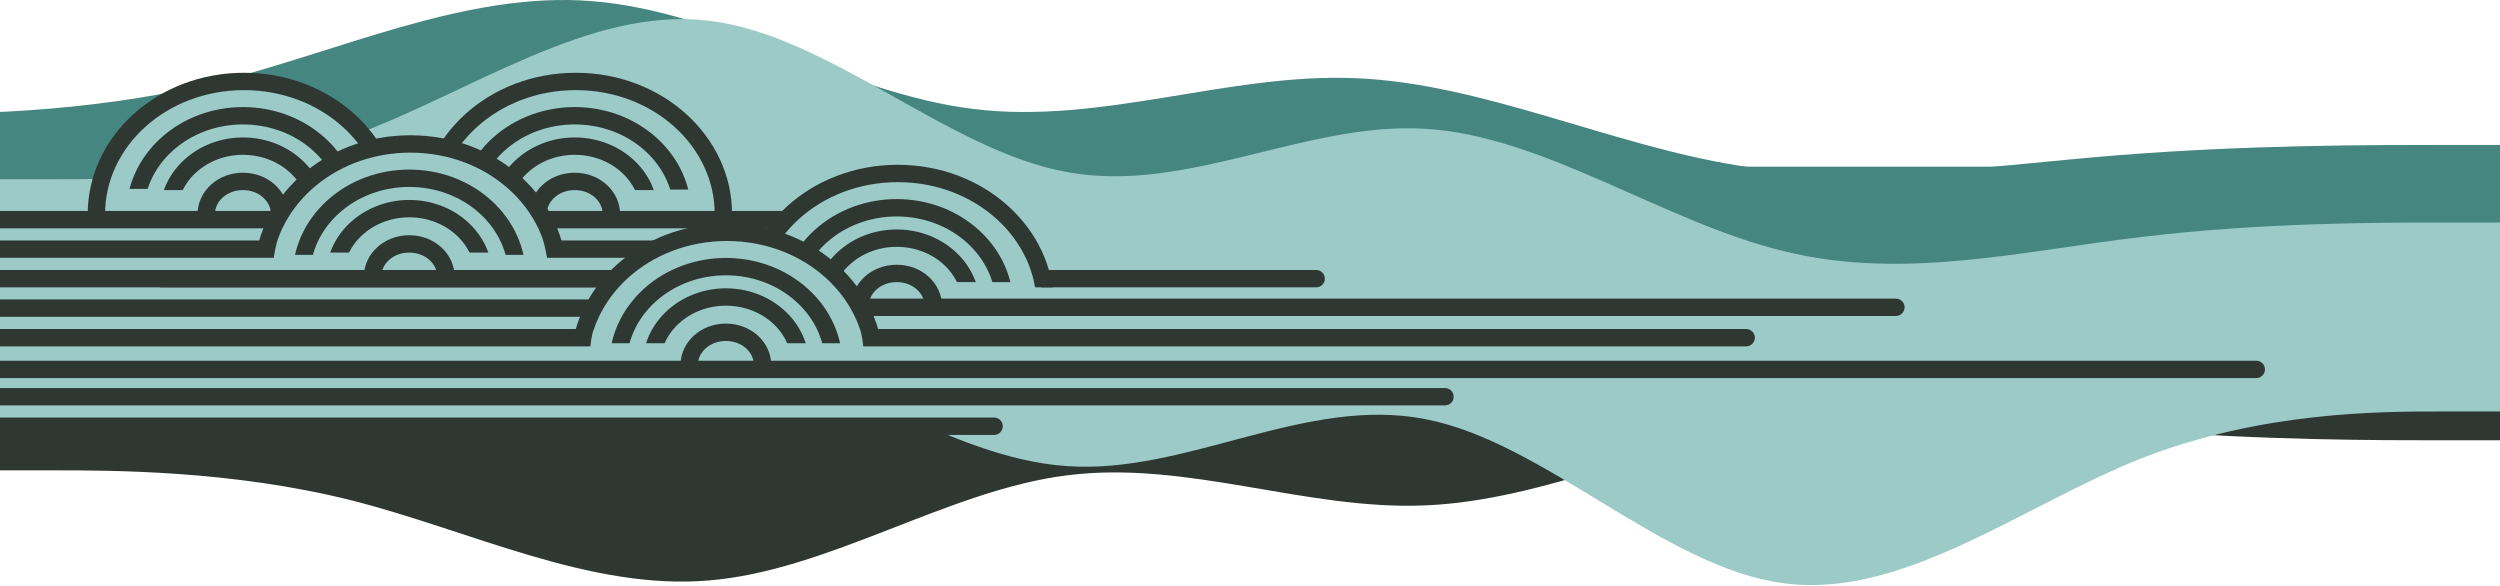
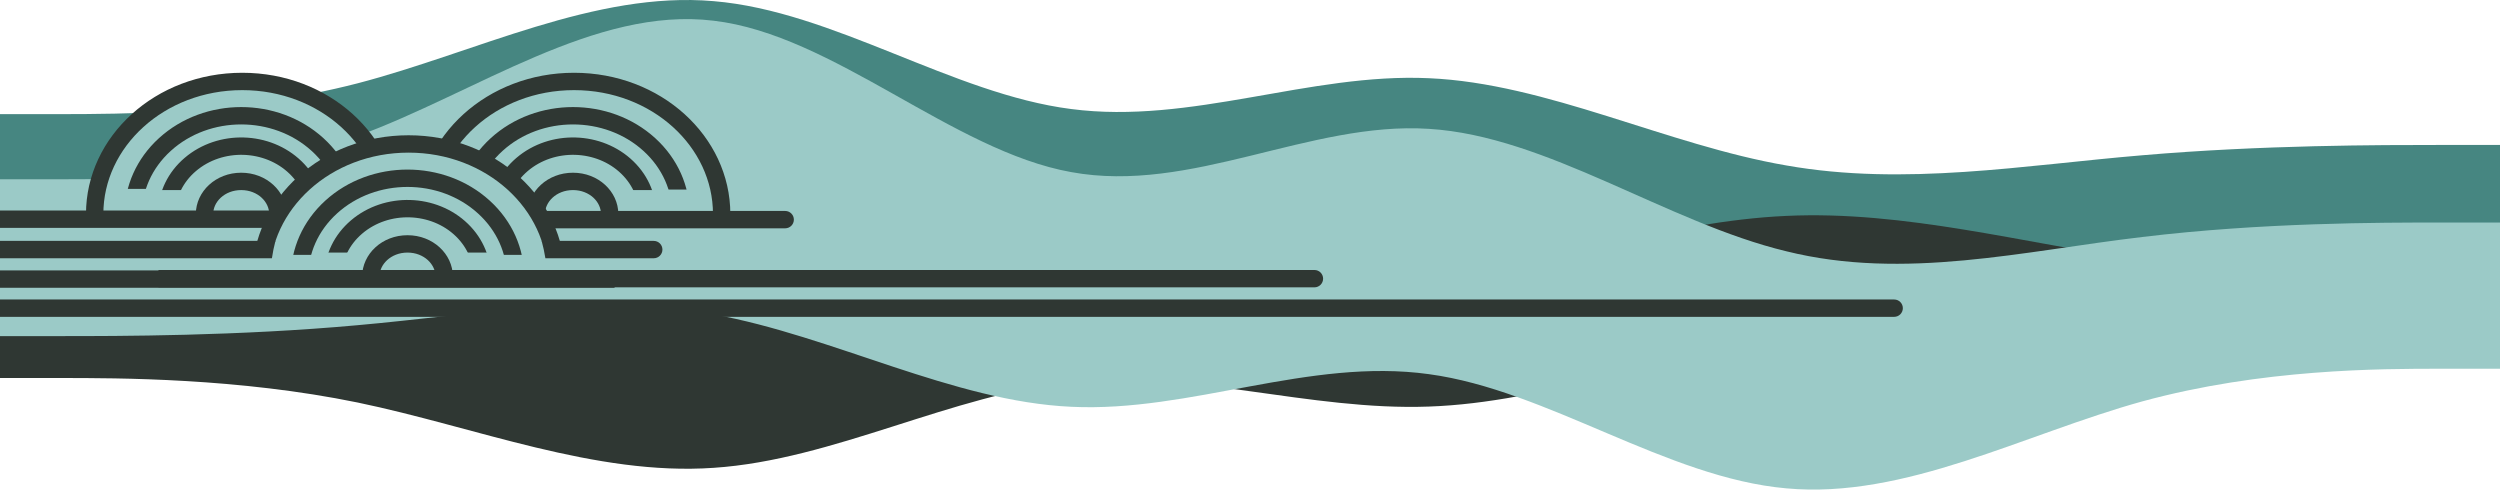
- <svg xmlns="http://www.w3.org/2000/svg" width="1440" height="337" viewBox="0 0 1440 337" fill="none">
-   <path d="M-98 131.806H-61.366C-24.731 131.806 48.324 131.806 122.019 125.819C194.968 120.057 268.343 107.749 340.971 119.889C414.667 131.806 488.362 167.611 560.99 170.576C634.366 173.765 707.314 143.554 781.01 152.673C854.065 161.457 927.333 209.571 1001.03 215.333C1073.76 221.319 1147.35 185.514 1219.98 167.611C1293.57 149.708 1366.3 149.708 1403.69 149.708H1440V96H1403.37C1366.73 96 1293.68 96 1219.98 96C1147.03 96 1073.66 96 1001.03 96C927.333 96 853.637 96 781.01 96C707.634 96 634.686 96 560.99 96C487.935 96 414.667 96 340.971 96C268.236 96 194.647 96 122.019 96C48.43 96 -24.304 96 -61.686 96H-98V131.806Z" fill="#468681" />
-   <path d="M1440 83.493H1403.37C1366.73 83.493 1293.68 83.493 1219.98 89.429C1147.03 95.144 1073.66 107.349 1001.03 95.31C927.333 83.493 853.638 47.986 781.01 45.045C707.634 41.883 634.686 71.842 560.99 62.799C487.935 54.089 414.667 6.376 340.971 0.661C268.236 -5.275 194.647 30.232 122.02 47.986C48.43 65.739 -24.304 65.739 -61.686 65.739H-98V119H-61.366C-24.731 119 48.324 119 122.02 119C194.968 119 268.343 119 340.971 119C414.667 119 488.363 119 560.99 119C634.366 119 707.314 119 781.01 119C854.065 119 927.333 119 1001.03 119C1073.76 119 1147.35 119 1219.98 119C1293.57 119 1366.3 119 1403.69 119H1440V83.493Z" fill="#468681" />
-   <path d="M-4 210.667H30.3C64.6 210.667 133 210.667 202 214.589C270.3 218.364 339 226.427 407 218.474C476 210.667 545 187.211 613 185.268C681.7 183.179 750 202.971 819 196.997C887.4 191.242 956 159.722 1025 155.947C1093.1 152.026 1162 175.482 1230 187.211C1298.9 198.939 1367 198.939 1402 198.939H1436V234.124H1401.7C1367.4 234.124 1299 234.124 1230 234.124C1161.7 234.124 1093 234.124 1025 234.124C956 234.124 887 234.124 819 234.124C750.3 234.124 682 234.124 613 234.124C544.6 234.124 476 234.124 407 234.124C338.9 234.124 270 234.124 202 234.124C133.1 234.124 65 234.124 30 234.124H-4V210.667Z" fill="#2F3733" />
-   <path d="M1440 253.612H1405.6C1371.21 253.612 1302.62 253.612 1233.43 247.825C1164.94 242.255 1096.05 230.357 1027.86 242.093C958.667 253.612 889.475 288.224 821.286 291.09C752.395 294.173 683.906 264.969 614.714 273.784C546.124 282.275 477.333 328.785 408.142 334.355C339.852 340.142 270.761 305.53 202.572 288.224C133.481 270.918 65.192 270.918 30.094 270.918H-4V219H30.395C64.79 219 133.38 219 202.572 219C271.062 219 339.953 219 408.142 219C477.333 219 546.525 219 614.714 219C683.605 219 752.094 219 821.286 219C889.876 219 958.667 219 1027.86 219C1096.15 219 1165.24 219 1233.43 219C1302.52 219 1370.81 219 1405.91 219H1440V253.612Z" fill="#2F3733" />
-   <path d="M-4 210.007H30.395C64.791 210.007 133.381 210.007 202.572 200.977C271.062 192.286 339.953 173.721 408.142 192.033C477.333 210.007 546.525 264.013 614.714 268.486C683.605 273.296 752.094 227.728 821.286 241.482C889.876 254.731 958.667 327.302 1027.86 335.994C1096.15 345.023 1165.24 291.017 1233.43 264.013C1302.52 237.01 1370.81 237.01 1405.91 237.01H1440V156H1405.6C1371.21 156 1302.62 156 1233.43 156C1164.94 156 1096.05 156 1027.86 156C958.667 156 889.475 156 821.286 156C752.395 156 683.906 156 614.714 156C546.124 156 477.333 156 408.142 156C339.853 156 270.761 156 202.572 156C133.481 156 65.192 156 30.094 156H-4V210.007Z" fill="#9BCAC7" />
-   <path d="M1440 128.171H1405.6C1371.21 128.171 1302.62 128.171 1233.43 136.502C1164.94 144.521 1096.05 161.65 1027.86 144.754C958.668 128.171 889.476 78.341 821.287 74.215C752.397 69.777 683.907 111.82 614.716 99.129C546.126 86.906 477.335 19.948 408.144 11.928C339.855 3.597 270.763 53.427 202.575 78.341C133.483 103.256 65.194 103.256 30.097 103.256H-3.997V178H30.398C64.793 178 133.383 178 202.575 178C271.064 178 339.955 178 408.144 178C477.335 178 546.527 178 614.716 178C683.606 178 752.096 178 821.287 178C889.877 178 958.668 178 1027.86 178C1096.15 178 1165.24 178 1233.43 178C1302.52 178 1370.81 178 1405.91 178H1440V128.171Z" fill="#9BCAC7" />
-   <rect x="-3.997" y="123.51" width="518.435" height="122" fill="#9BCAC7" />
-   <ellipse cx="140.16" cy="122.916" rx="82.596" ry="71.87" fill="#9BCAC7" />
-   <mask id="mask0_48_10611" style="mask-type:alpha" maskUnits="userSpaceOnUse" x="50" y="41" width="181" height="164">
-     <path d="M225.567 123.254C225.567 164.951 187.992 199.594 140.549 199.594C93.105 199.594 55.53 164.951 55.53 123.254C55.53 81.557 93.105 46.914 140.549 46.914C187.992 46.914 225.567 81.557 225.567 123.254Z" stroke="#252C29" stroke-width="10" stroke-miterlimit="10" />
+ <svg xmlns="http://www.w3.org/2000/svg" width="1440" height="282" viewBox="0 0 1440 282" fill="none">
+   <path d="M0 141.628H34.3C68.6 141.628 137 141.628 206 136.34C274.3 131.25 343 120.378 411 131.102C480 141.628 549 173.256 617 175.876C685.7 178.693 754 152.006 823 160.062C891.4 167.82 960 210.321 1029 215.411C1097.1 220.699 1166 189.071 1234 173.256C1302.9 157.442 1371 157.442 1406 157.442H1440V110H1405.7C1371.4 110 1303 110 1234 110C1165.7 110 1097 110 1029 110C960 110 891 110 823 110C754.3 110 686 110 617 110C548.6 110 480 110 411 110C342.9 110 274 110 206 110C137.1 110 69 110 34 110H0V141.628Z" fill="#468681" />
+   <path d="M1440 83.493H1405.7C1371.4 83.493 1303 83.493 1234 89.429C1165.7 95.144 1097 107.349 1029 95.31C960 83.493 891 47.986 823 45.045C754.3 41.883 686 71.842 617 62.799C548.6 54.089 480 6.376 411 0.661C342.9 -5.275 274 30.232 206 47.986C137.1 65.739 69 65.739 34 65.739H0V119H34.3C68.6 119 137 119 206 119C274.3 119 343 119 411 119C480 119 549 119 617 119C685.7 119 754 119 823 119C891.4 119 960 119 1029 119C1097.1 119 1166 119 1234 119C1302.9 119 1371 119 1406 119H1440V83.493Z" fill="#468681" />
+   <path d="M0 168.904H34.3C68.6 168.904 137 168.904 206 172.096C274.3 175.17 343 181.734 411 175.259C480 168.904 549 149.807 617 148.226C685.7 146.525 754 162.638 823 157.774C891.4 153.09 960 127.429 1029 124.356C1097.1 121.163 1166 140.259 1234 149.807C1302.9 159.356 1371 159.356 1406 159.356H1440V188H1405.7C1371.4 188 1303 188 1234 188C1165.7 188 1097 188 1029 188C960 188 891 188 823 188C754.3 188 686 188 617 188C548.6 188 480 188 411 188C342.9 188 274 188 206 188C137.1 188 69 188 34 188H0V168.904Z" fill="#2F3733" />
+   <path d="M1440 203.616H1405.7C1371.4 203.616 1303 203.616 1234 198.897C1165.7 194.353 1097 184.649 1029 194.221C960 203.616 891 231.848 823 234.185C754.3 236.7 686 212.88 617 220.07C548.6 226.995 480 264.931 411 269.474C342.9 274.194 274 245.963 206 231.848C137.1 217.732 69 217.732 34 217.732H0V175.385H34.3C68.6 175.385 137 175.385 206 175.385C274.3 175.385 343 175.385 411 175.385C480 175.385 549 175.385 617 175.385C685.7 175.385 754 175.385 823 175.385C891.4 175.385 960 175.385 1029 175.385C1097.1 175.385 1166 175.385 1234 175.385C1302.9 175.385 1371 175.385 1406 175.385H1440V203.616Z" fill="#2F3733" />
+   <path d="M0 193.596H34.3C68.6 193.596 137 193.596 206 187.31C274.3 181.26 343 168.336 411 181.083C480 193.596 549 231.192 617 234.305C685.7 237.653 754 205.932 823 215.507C891.4 224.73 960 275.249 1029 281.3C1097.1 287.585 1166 249.989 1234 231.192C1302.9 212.394 1371 212.394 1406 212.394H1440V156H1405.7C1371.4 156 1303 156 1234 156C1165.7 156 1097 156 1029 156C960 156 891 156 823 156C754.3 156 686 156 617 156C548.6 156 480 156 411 156C342.9 156 274 156 206 156C137.1 156 69 156 34 156H0V193.596Z" fill="#9BCAC7" />
+   <path d="M1440 128.171H1405.7C1371.4 128.171 1303 128.171 1234 136.502C1165.7 144.521 1097 161.65 1029 144.754C960 128.171 891 78.341 823 74.215C754.3 69.777 686 111.82 617 99.129C548.6 86.906 480 19.948 411 11.928C342.9 3.597 274 53.427 206 78.341C137.1 103.256 69 103.256 34 103.256H0V178H34.3C68.6 178 137 178 206 178C274.3 178 343 178 411 178C480 178 549 178 617 178C685.7 178 754 178 823 178C891.4 178 960 178 1029 178C1097.1 178 1166 178 1234 178C1302.9 178 1371 178 1406 178H1440V128.171Z" fill="#9BCAC7" />
+   <rect y="124" width="513" height="54" fill="#9BCAC7" />
+   <ellipse cx="139.5" cy="114.5" rx="82.5" ry="63.5" fill="#9BCAC7" />
+   <mask id="mask0_120_2228" style="mask-type:alpha" maskUnits="userSpaceOnUse" x="49" y="41" width="181" height="164">
+     <path d="M224.567 123.254C224.567 164.951 186.992 199.594 139.549 199.594C92.105 199.594 54.53 164.951 54.53 123.254C54.53 81.557 92.105 46.914 139.549 46.914C186.992 46.914 224.567 81.557 224.567 123.254Z" stroke="#252C29" stroke-width="10" stroke-miterlimit="10" />
  </mask>
-   <g mask="url(#mask0_48_10611)">
-     <rect x="0.88" y="-18.401" width="278.56" height="142.125" fill="#2F3733" />
+   <g mask="url(#mask0_120_2228)">
+     <rect x="-0.12" y="-18.401" width="278.56" height="142.125" fill="#2F3733" />
  </g>
-   <mask id="mask1_48_10611" style="mask-type:alpha" maskUnits="userSpaceOnUse" x="72" y="61" width="136" height="124">
-     <path d="M183.899 83.243C208.18 105.335 208.18 141.155 183.899 163.247C159.618 185.34 120.25 185.34 95.969 163.247C71.688 141.155 71.688 105.335 95.969 83.243C120.25 61.15 159.618 61.15 183.899 83.243Z" stroke="#252C29" stroke-width="10" stroke-miterlimit="10" />
+   <mask id="mask1_120_2228" style="mask-type:alpha" maskUnits="userSpaceOnUse" x="71" y="61" width="136" height="124">
+     <path d="M182.899 83.243C207.18 105.335 207.18 141.155 182.899 163.247C158.618 185.34 119.25 185.34 94.969 163.247C70.688 141.155 70.688 105.335 94.969 83.243C119.25 61.15 158.618 61.15 182.899 83.243Z" stroke="#252C29" stroke-width="10" stroke-miterlimit="10" />
  </mask>
-   <g mask="url(#mask1_48_10611)">
-     <path d="M3.384 -1.177H280.846V108.798H141.736H3.384V-1.177Z" fill="#2F3733" />
+   <g mask="url(#mask1_120_2228)">
+     <path d="M2.384 -1.177H279.846V108.798H140.736H2.384V-1.177Z" fill="#2F3733" />
  </g>
-   <mask id="mask2_48_10611" style="mask-type:alpha" maskUnits="userSpaceOnUse" x="91" y="79" width="98" height="89">
-     <path d="M171.255 96.509C187.432 112.216 186.582 136.923 169.263 151.69C151.943 166.457 124.791 165.625 108.614 149.919C92.437 134.212 93.287 109.505 110.606 94.738C127.926 79.971 155.078 80.803 171.255 96.509Z" stroke="#252C29" stroke-width="10" stroke-miterlimit="10" />
+   <mask id="mask2_120_2228" style="mask-type:alpha" maskUnits="userSpaceOnUse" x="90" y="79" width="98" height="89">
+     <path d="M170.255 96.51C186.432 112.217 185.582 136.923 168.263 151.691C150.943 166.458 123.791 165.626 107.614 149.919C91.437 134.212 92.287 109.506 109.606 94.739C126.926 79.971 154.078 80.803 170.255 96.51Z" stroke="#252C29" stroke-width="10" stroke-miterlimit="10" />
  </mask>
-   <g mask="url(#mask2_48_10611)">
-     <rect x="2.721" y="-0.477" width="277.684" height="109.96" fill="#2F3733" />
+   <g mask="url(#mask2_120_2228)">
+     <rect x="1.721" y="-0.477" width="277.684" height="109.96" fill="#2F3733" />
  </g>
-   <mask id="mask3_48_10611" style="mask-type:alpha" maskUnits="userSpaceOnUse" x="113" y="99" width="54" height="49">
-     <path d="M161.049 123.254C161.049 133.185 152.047 142.021 139.927 142.021C127.807 142.021 118.805 133.185 118.805 123.254C118.805 113.322 127.807 104.486 139.927 104.486C152.047 104.486 161.049 113.322 161.049 123.254Z" stroke="#252C29" stroke-width="10" stroke-miterlimit="10" />
+   <mask id="mask3_120_2228" style="mask-type:alpha" maskUnits="userSpaceOnUse" x="112" y="99" width="54" height="49">
+     <path d="M160.049 123.254C160.049 133.185 151.047 142.022 138.927 142.022C126.807 142.022 117.805 133.185 117.805 123.254C117.805 113.323 126.807 104.486 138.927 104.486C151.047 104.486 160.049 113.323 160.049 123.254Z" stroke="#252C29" stroke-width="10" stroke-miterlimit="10" />
  </mask>
-   <g mask="url(#mask3_48_10611)">
-     <rect x="2.721" y="-0.477" width="277.684" height="122.178" fill="#2F3733" />
+   <g mask="url(#mask3_120_2228)">
+     <rect x="1.721" y="-0.476" width="277.684" height="122.178" fill="#2F3733" />
  </g>
-   <ellipse cx="331.265" cy="122.916" rx="82.596" ry="71.87" fill="#9BCAC7" />
-   <mask id="mask4_48_10611" style="mask-type:alpha" maskUnits="userSpaceOnUse" x="241" y="41" width="181" height="164">
-     <path d="M416.672 123.254C416.672 164.951 379.097 199.594 331.654 199.594C284.21 199.594 246.635 164.951 246.635 123.254C246.635 81.557 284.21 46.914 331.654 46.914C379.097 46.914 416.672 81.557 416.672 123.254Z" stroke="#252C29" stroke-width="10" stroke-miterlimit="10" />
+   <ellipse cx="330.5" cy="114.5" rx="82.5" ry="63.5" fill="#9BCAC7" />
+   <mask id="mask4_120_2228" style="mask-type:alpha" maskUnits="userSpaceOnUse" x="240" y="41" width="181" height="164">
+     <path d="M415.672 123.254C415.672 164.951 378.097 199.594 330.654 199.594C283.21 199.594 245.635 164.951 245.635 123.254C245.635 81.557 283.21 46.914 330.654 46.914C378.097 46.914 415.672 81.557 415.672 123.254Z" stroke="#252C29" stroke-width="10" stroke-miterlimit="10" />
  </mask>
-   <g mask="url(#mask4_48_10611)">
-     <rect x="191.985" y="-18.401" width="278.56" height="142.125" fill="#2F3733" />
+   <g mask="url(#mask4_120_2228)">
+     <rect x="190.985" y="-18.401" width="278.56" height="142.125" fill="#2F3733" />
  </g>
-   <mask id="mask5_48_10611" style="mask-type:alpha" maskUnits="userSpaceOnUse" x="263" y="61" width="136" height="124">
-     <path d="M375.004 83.243C399.286 105.335 399.286 141.155 375.004 163.247C350.723 185.34 311.356 185.34 287.074 163.247C262.793 141.155 262.793 105.335 287.074 83.243C311.356 61.15 350.723 61.15 375.004 83.243Z" stroke="#252C29" stroke-width="10" stroke-miterlimit="10" />
+   <mask id="mask5_120_2228" style="mask-type:alpha" maskUnits="userSpaceOnUse" x="262" y="61" width="136" height="124">
+     <path d="M374.004 83.243C398.285 105.335 398.285 141.155 374.004 163.247C349.723 185.34 310.355 185.34 286.074 163.247C261.793 141.155 261.793 105.335 286.074 83.243C310.355 61.15 349.723 61.15 374.004 83.243Z" stroke="#252C29" stroke-width="10" stroke-miterlimit="10" />
  </mask>
-   <g mask="url(#mask5_48_10611)">
-     <path d="M195.224 -0.636H472.165V109.188H333.317H195.224V-0.636Z" fill="#2F3733" />
+   <g mask="url(#mask5_120_2228)">
+     <path d="M194.224 -0.636H471.165V109.188H332.316H194.224V-0.636Z" fill="#2F3733" />
  </g>
-   <mask id="mask6_48_10611" style="mask-type:alpha" maskUnits="userSpaceOnUse" x="282" y="79" width="98" height="89">
-     <path d="M362.36 96.509C378.537 112.216 377.687 136.923 360.368 151.69C343.048 166.457 315.896 165.625 299.719 149.919C283.543 134.212 284.392 109.505 301.712 94.738C319.031 79.971 346.183 80.803 362.36 96.509Z" stroke="#252C29" stroke-width="10" stroke-miterlimit="10" />
+   <mask id="mask6_120_2228" style="mask-type:alpha" maskUnits="userSpaceOnUse" x="281" y="79" width="98" height="89">
+     <path d="M361.36 96.51C377.536 112.217 376.687 136.923 359.368 151.691C342.048 166.458 314.896 165.626 298.719 149.919C282.542 134.212 283.392 109.506 300.711 94.739C318.031 79.971 345.183 80.803 361.36 96.51Z" stroke="#252C29" stroke-width="10" stroke-miterlimit="10" />
  </mask>
-   <g mask="url(#mask6_48_10611)">
-     <rect x="193.826" y="-0.477" width="277.684" height="109.96" fill="#2F3733" />
+   <g mask="url(#mask6_120_2228)">
+     <rect x="192.826" y="-0.477" width="277.684" height="109.96" fill="#2F3733" />
  </g>
-   <mask id="mask7_48_10611" style="mask-type:alpha" maskUnits="userSpaceOnUse" x="304" y="99" width="54" height="49">
-     <path d="M352.154 123.254C352.154 133.185 343.153 142.021 331.032 142.021C318.912 142.021 309.91 133.185 309.91 123.254C309.91 113.322 318.912 104.486 331.032 104.486C343.153 104.486 352.154 113.322 352.154 123.254Z" stroke="#252C29" stroke-width="10" stroke-miterlimit="10" />
+   <mask id="mask7_120_2228" style="mask-type:alpha" maskUnits="userSpaceOnUse" x="303" y="99" width="54" height="49">
+     <path d="M351.154 123.254C351.154 133.185 342.152 142.022 330.032 142.022C317.911 142.022 308.91 133.185 308.91 123.254C308.91 113.323 317.911 104.486 330.032 104.486C342.152 104.486 351.154 113.323 351.154 123.254Z" stroke="#252C29" stroke-width="10" stroke-miterlimit="10" />
  </mask>
-   <g mask="url(#mask7_48_10611)">
-     <rect x="193.825" y="-0.477" width="277.684" height="122.178" fill="#2F3733" />
+   <g mask="url(#mask7_120_2228)">
+     <rect x="192.825" y="-0.476" width="277.684" height="122.178" fill="#2F3733" />
  </g>
-   <ellipse cx="235.909" cy="152.249" rx="82.228" ry="70.5" fill="#9BCAC7" />
-   <mask id="mask8_48_10611" style="mask-type:alpha" maskUnits="userSpaceOnUse" x="146" y="77" width="181" height="164">
-     <path d="M321.362 159.254C321.362 200.951 283.787 235.594 236.343 235.594C188.9 235.594 151.325 200.951 151.325 159.254C151.325 117.557 188.9 82.914 236.343 82.914C283.787 82.914 321.362 117.557 321.362 159.254Z" stroke="#252C29" stroke-width="10" stroke-miterlimit="10" />
+   <ellipse cx="235" cy="130" rx="74" ry="48" fill="#9BCAC7" />
+   <mask id="mask8_120_2228" style="mask-type:alpha" maskUnits="userSpaceOnUse" x="145" y="77" width="181" height="164">
+     <path d="M320.362 159.254C320.362 200.951 282.786 235.594 235.343 235.594C187.899 235.594 150.324 200.951 150.324 159.254C150.324 117.557 187.899 82.914 235.343 82.914C282.786 82.914 320.362 117.557 320.362 159.254Z" stroke="#252C29" stroke-width="10" stroke-miterlimit="10" />
  </mask>
-   <g mask="url(#mask8_48_10611)">
-     <rect x="96.976" y="18.047" width="277.514" height="121.158" fill="#2F3733" />
+   <g mask="url(#mask8_120_2228)">
+     <rect x="95.976" y="18.047" width="277.514" height="121.158" fill="#2F3733" />
  </g>
-   <mask id="mask9_48_10611" style="mask-type:alpha" maskUnits="userSpaceOnUse" x="168" y="97" width="136" height="124">
-     <path d="M279.694 119.243C303.976 141.335 303.976 177.155 279.694 199.247C255.413 221.34 216.045 221.34 191.764 199.247C167.483 177.155 167.483 141.335 191.764 119.243C216.045 97.15 255.413 97.15 279.694 119.243Z" stroke="#252C29" stroke-width="10" stroke-miterlimit="10" />
+   <mask id="mask9_120_2228" style="mask-type:alpha" maskUnits="userSpaceOnUse" x="167" y="97" width="136" height="124">
+     <path d="M278.694 119.243C302.975 141.335 302.975 177.155 278.694 199.247C254.413 221.34 215.045 221.34 190.764 199.247C166.483 177.155 166.483 141.335 190.764 119.243C215.045 97.15 254.413 97.15 278.694 119.243Z" stroke="#252C29" stroke-width="10" stroke-miterlimit="10" />
  </mask>
-   <g mask="url(#mask9_48_10611)">
-     <path d="M99.914 35.364H376.855V146.803H238.006H99.914V35.364Z" fill="#2F3733" />
+   <g mask="url(#mask9_120_2228)">
+     <path d="M98.914 35.364H375.854V146.803H237.006H98.914V35.364Z" fill="#2F3733" />
  </g>
-   <mask id="mask10_48_10611" style="mask-type:alpha" maskUnits="userSpaceOnUse" x="187" y="115" width="97" height="89">
-     <path d="M267.05 132.51C283.226 148.217 282.377 172.923 265.058 187.69C247.738 202.458 220.586 201.626 204.409 185.919C188.232 170.212 189.082 145.506 206.401 130.738C223.721 115.971 250.873 116.803 267.05 132.51Z" stroke="#252C29" stroke-width="10" stroke-miterlimit="10" />
+   <mask id="mask10_120_2228" style="mask-type:alpha" maskUnits="userSpaceOnUse" x="186" y="115" width="97" height="89">
+     <path d="M266.05 132.51C282.226 148.217 281.377 172.923 264.058 187.691C246.738 202.458 219.586 201.626 203.409 185.919C187.232 170.212 188.082 145.506 205.401 130.738C222.721 115.971 249.873 116.803 266.05 132.51Z" stroke="#252C29" stroke-width="10" stroke-miterlimit="10" />
  </mask>
-   <g mask="url(#mask10_48_10611)">
-     <rect x="98.516" y="35.523" width="277.684" height="109.96" fill="#2F3733" />
+   <g mask="url(#mask10_120_2228)">
+     <rect x="97.516" y="35.523" width="277.684" height="109.96" fill="#2F3733" />
  </g>
-   <mask id="mask11_48_10611" style="mask-type:alpha" maskUnits="userSpaceOnUse" x="209" y="135" width="53" height="49">
-     <path d="M256.844 159.254C256.844 169.185 247.842 178.021 235.722 178.021C223.601 178.021 214.6 169.185 214.6 159.254C214.6 149.322 223.601 140.486 235.722 140.486C247.842 140.486 256.844 149.322 256.844 159.254Z" stroke="#252C29" stroke-width="10" stroke-miterlimit="10" />
+   <mask id="mask11_120_2228" style="mask-type:alpha" maskUnits="userSpaceOnUse" x="208" y="135" width="53" height="49">
+     <path d="M255.844 159.254C255.844 169.185 246.842 178.022 234.722 178.022C222.601 178.022 213.6 169.185 213.6 159.254C213.6 149.323 222.601 140.486 234.722 140.486C246.842 140.486 255.844 149.323 255.844 159.254Z" stroke="#252C29" stroke-width="10" stroke-miterlimit="10" />
  </mask>
-   <g mask="url(#mask11_48_10611)">
-     <rect x="98.516" y="35.523" width="277.684" height="122.178" fill="#2F3733" />
+   <g mask="url(#mask11_120_2228)">
+     <rect x="97.516" y="35.523" width="277.684" height="122.178" fill="#2F3733" />
  </g>
-   <ellipse cx="516.732" cy="175.916" rx="82.596" ry="71.87" fill="#9BCAC7" />
-   <mask id="mask12_48_10611" style="mask-type:alpha" maskUnits="userSpaceOnUse" x="427" y="94" width="181" height="164">
-     <path d="M602.139 176.254C602.139 217.951 564.564 252.594 517.121 252.594C469.677 252.594 432.102 217.951 432.102 176.254C432.102 134.557 469.677 99.914 517.121 99.914C564.564 99.914 602.139 134.557 602.139 176.254Z" stroke="#252C29" stroke-width="10" stroke-miterlimit="10" />
-   </mask>
-   <g mask="url(#mask12_48_10611)">
-     <rect x="377.058" y="34.511" width="278.772" height="131" fill="#2F3733" />
-   </g>
-   <mask id="mask13_48_10611" style="mask-type:alpha" maskUnits="userSpaceOnUse" x="449" y="114" width="135" height="124">
-     <path d="M560.471 136.243C584.753 158.335 584.753 194.155 560.471 216.247C536.19 238.34 496.823 238.34 472.541 216.247C448.26 194.155 448.26 158.335 472.541 136.243C496.823 114.15 536.19 114.15 560.471 136.243Z" stroke="#252C29" stroke-width="10" stroke-miterlimit="10" />
-   </mask>
-   <g mask="url(#mask13_48_10611)">
-     <path d="M381.069 52.511H657.835V162.51H519.074H381.069V52.511Z" fill="#2F3733" />
-   </g>
-   <mask id="mask14_48_10611" style="mask-type:alpha" maskUnits="userSpaceOnUse" x="468" y="132" width="97" height="89">
-     <path d="M547.827 149.509C564.004 165.216 563.155 189.923 545.835 204.69C528.515 219.457 501.363 218.625 485.186 202.919C469.01 187.212 469.859 162.505 487.179 147.738C504.498 132.971 531.65 133.803 547.827 149.509Z" stroke="#252C29" stroke-width="10" stroke-miterlimit="10" />
-   </mask>
-   <g mask="url(#mask14_48_10611)">
-     <rect x="379.293" y="52.523" width="277.684" height="109.96" fill="#2F3733" />
-   </g>
-   <mask id="mask15_48_10611" style="mask-type:alpha" maskUnits="userSpaceOnUse" x="490" y="152" width="53" height="49">
-     <path d="M537.621 176.254C537.621 186.185 528.62 195.021 516.499 195.021C504.379 195.021 495.377 186.185 495.377 176.254C495.377 166.322 504.379 157.486 516.499 157.486C528.62 157.486 537.621 166.322 537.621 176.254Z" stroke="#252C29" stroke-width="10" stroke-miterlimit="10" />
-   </mask>
-   <g mask="url(#mask15_48_10611)">
-     <rect x="379.292" y="52.523" width="277.684" height="122.178" fill="#2F3733" />
-   </g>
-   <path fill-rule="evenodd" clip-rule="evenodd" d="M599.664 165.51H758.112C760.874 165.51 763.112 163.272 763.112 160.51C763.112 157.749 760.874 155.51 758.112 155.51H596.502C597.894 158.728 598.96 162.068 599.664 165.51ZM444.234 165.51C444.948 162.068 446.026 158.728 447.428 155.51H92.269V165.51H444.234Z" fill="#2F3733" />
-   <ellipse cx="418.673" cy="192.01" rx="82.729" ry="53.5" fill="#9BCAC7" />
-   <mask id="mask16_48_10611" style="mask-type:alpha" maskUnits="userSpaceOnUse" x="328" y="128" width="181" height="164">
-     <path d="M503.741 210.157C503.741 251.854 466.166 286.497 418.723 286.497C371.279 286.497 333.704 251.854 333.704 210.157C333.704 168.461 371.279 133.817 418.723 133.817C466.166 133.817 503.741 168.461 503.741 210.157Z" stroke="#252C29" stroke-width="10" stroke-miterlimit="10" />
-   </mask>
-   <g mask="url(#mask16_48_10611)">
-     <path d="M281.784 68.95H559.298V190.109H281.784V68.95Z" fill="#2F3733" />
-   </g>
-   <mask id="mask17_48_10611" style="mask-type:alpha" maskUnits="userSpaceOnUse" x="350" y="148" width="136" height="124">
-     <path d="M462.074 170.146C486.355 192.239 486.355 228.058 462.074 250.151C437.792 272.243 398.425 272.243 374.143 250.151C349.862 228.058 349.862 192.239 374.143 170.146C398.425 148.053 437.792 148.053 462.074 170.146Z" stroke="#252C29" stroke-width="10" stroke-miterlimit="10" />
-   </mask>
-   <g mask="url(#mask17_48_10611)">
-     <path d="M282.293 86.267H559.234V197.706H420.385H282.293V86.267Z" fill="#2F3733" />
-   </g>
-   <mask id="mask18_48_10611" style="mask-type:alpha" maskUnits="userSpaceOnUse" x="369" y="166" width="98" height="88">
-     <path d="M449.429 183.413C465.606 199.12 464.756 223.826 447.437 238.593C430.117 253.361 402.965 252.529 386.788 236.822C370.611 221.115 371.461 196.409 388.78 181.641C406.1 166.874 433.252 167.706 449.429 183.413Z" stroke="#252C29" stroke-width="10" stroke-miterlimit="10" />
-   </mask>
-   <g mask="url(#mask18_48_10611)">
-     <rect x="329.26" y="86.267" width="229.974" height="111.439" fill="#2F3733" />
-   </g>
-   <mask id="mask19_48_10611" style="mask-type:alpha" maskUnits="userSpaceOnUse" x="391" y="186" width="54" height="48">
-     <path d="M439.223 210.157C439.223 220.088 430.221 228.924 418.101 228.924C405.981 228.924 396.979 220.088 396.979 210.157C396.979 200.226 405.981 191.389 418.101 191.389C430.221 191.389 439.223 200.226 439.223 210.157Z" stroke="#252C29" stroke-width="10" stroke-miterlimit="10" />
-   </mask>
-   <g mask="url(#mask19_48_10611)">
-     <rect x="280.895" y="86.426" width="277.684" height="122.178" fill="#2F3733" />
-   </g>
-   <path d="M-3.997 160.51H354.996" stroke="#2F3733" stroke-width="10" />
-   <path d="M-3.997 177.475H344.969" stroke="#2F3733" stroke-width="10" />
-   <path d="M-3.997 126.51H159.455" stroke="#2F3733" stroke-width="10" />
-   <path d="M313.883 126.51H453.269" stroke="#2F3733" stroke-width="10" />
-   <path d="M1299.61 217.764C1302.38 217.764 1304.61 215.525 1304.61 212.764C1304.61 210.002 1302.38 207.764 1299.61 207.764V217.764ZM-4 217.764H1299.61V207.764H-4V217.764Z" fill="#2F3733" />
-   <path d="M1092.04 182.01C1094.8 182.01 1097.04 179.772 1097.04 177.01C1097.04 174.249 1094.8 172.01 1092.04 172.01V182.01ZM496.387 182.01H1092.04V172.01H496.387V182.01Z" fill="#2F3733" />
-   <path d="M832.318 233.51C835.079 233.51 837.318 231.272 837.318 228.51C837.318 225.749 835.079 223.51 832.318 223.51V233.51ZM-3.997 233.51H832.318V223.51H-3.997V233.51Z" fill="#2F3733" />
-   <path d="M572.599 250.51C575.36 250.51 577.599 248.272 577.599 245.51C577.599 242.749 575.36 240.51 572.599 240.51V250.51ZM-3.997 250.51H572.599V240.51H-3.997V250.51Z" fill="#2F3733" />
-   <path fill-rule="evenodd" clip-rule="evenodd" d="M315.108 148.51H377.559V138.51H312.917C313.824 141.767 314.556 145.106 315.108 148.51ZM157.655 148.51C158.167 145.089 158.858 141.751 159.726 138.51H-3.997V148.51H157.655Z" fill="#2F3733" />
-   <path fill-rule="evenodd" clip-rule="evenodd" d="M497.223 199.51H1005.8C1008.56 199.51 1010.8 197.272 1010.8 194.51C1010.8 191.749 1008.56 189.51 1005.8 189.51H495.385C496.332 192.748 496.956 196.087 497.223 199.51ZM340.09 199.51C340.363 196.087 340.996 192.748 341.953 189.51H-5V199.51H340.09Z" fill="#2F3733" />
+   <path fill-rule="evenodd" clip-rule="evenodd" d="M757.112 165.511H91.269V155.511H757.112C759.874 155.511 762.112 157.749 762.112 160.511C762.112 163.272 759.874 165.511 757.112 165.511Z" fill="#2F3733" />
+   <path d="M-0 160.755H353.997" stroke="#2F3733" stroke-width="10" />
+   <path d="M-0 126.255H158.456" stroke="#2F3733" stroke-width="10" />
+   <path d="M452.268 131.511C455.03 131.511 457.268 129.272 457.268 126.511C457.268 123.749 455.03 121.511 452.268 121.511V131.511ZM312.882 131.511H452.268V121.511H312.882V131.511Z" fill="#2F3733" />
+   <path d="M1091.04 182.505C1093.8 182.505 1096.04 180.267 1096.04 177.505C1096.04 174.744 1093.8 172.505 1091.04 172.505V182.505ZM-0 182.505H1091.04V172.505H-0V182.505Z" fill="#2F3733" />
+   <path fill-rule="evenodd" clip-rule="evenodd" d="M314.147 148.755H376.559C379.32 148.755 381.559 146.517 381.559 143.755C381.559 140.994 379.32 138.755 376.559 138.755H311.985C312.882 142.012 313.604 145.351 314.147 148.755ZM156.618 148.755C157.121 145.334 157.803 141.997 158.66 138.755H-0V148.755H156.618Z" fill="#2F3733" />
</svg>
